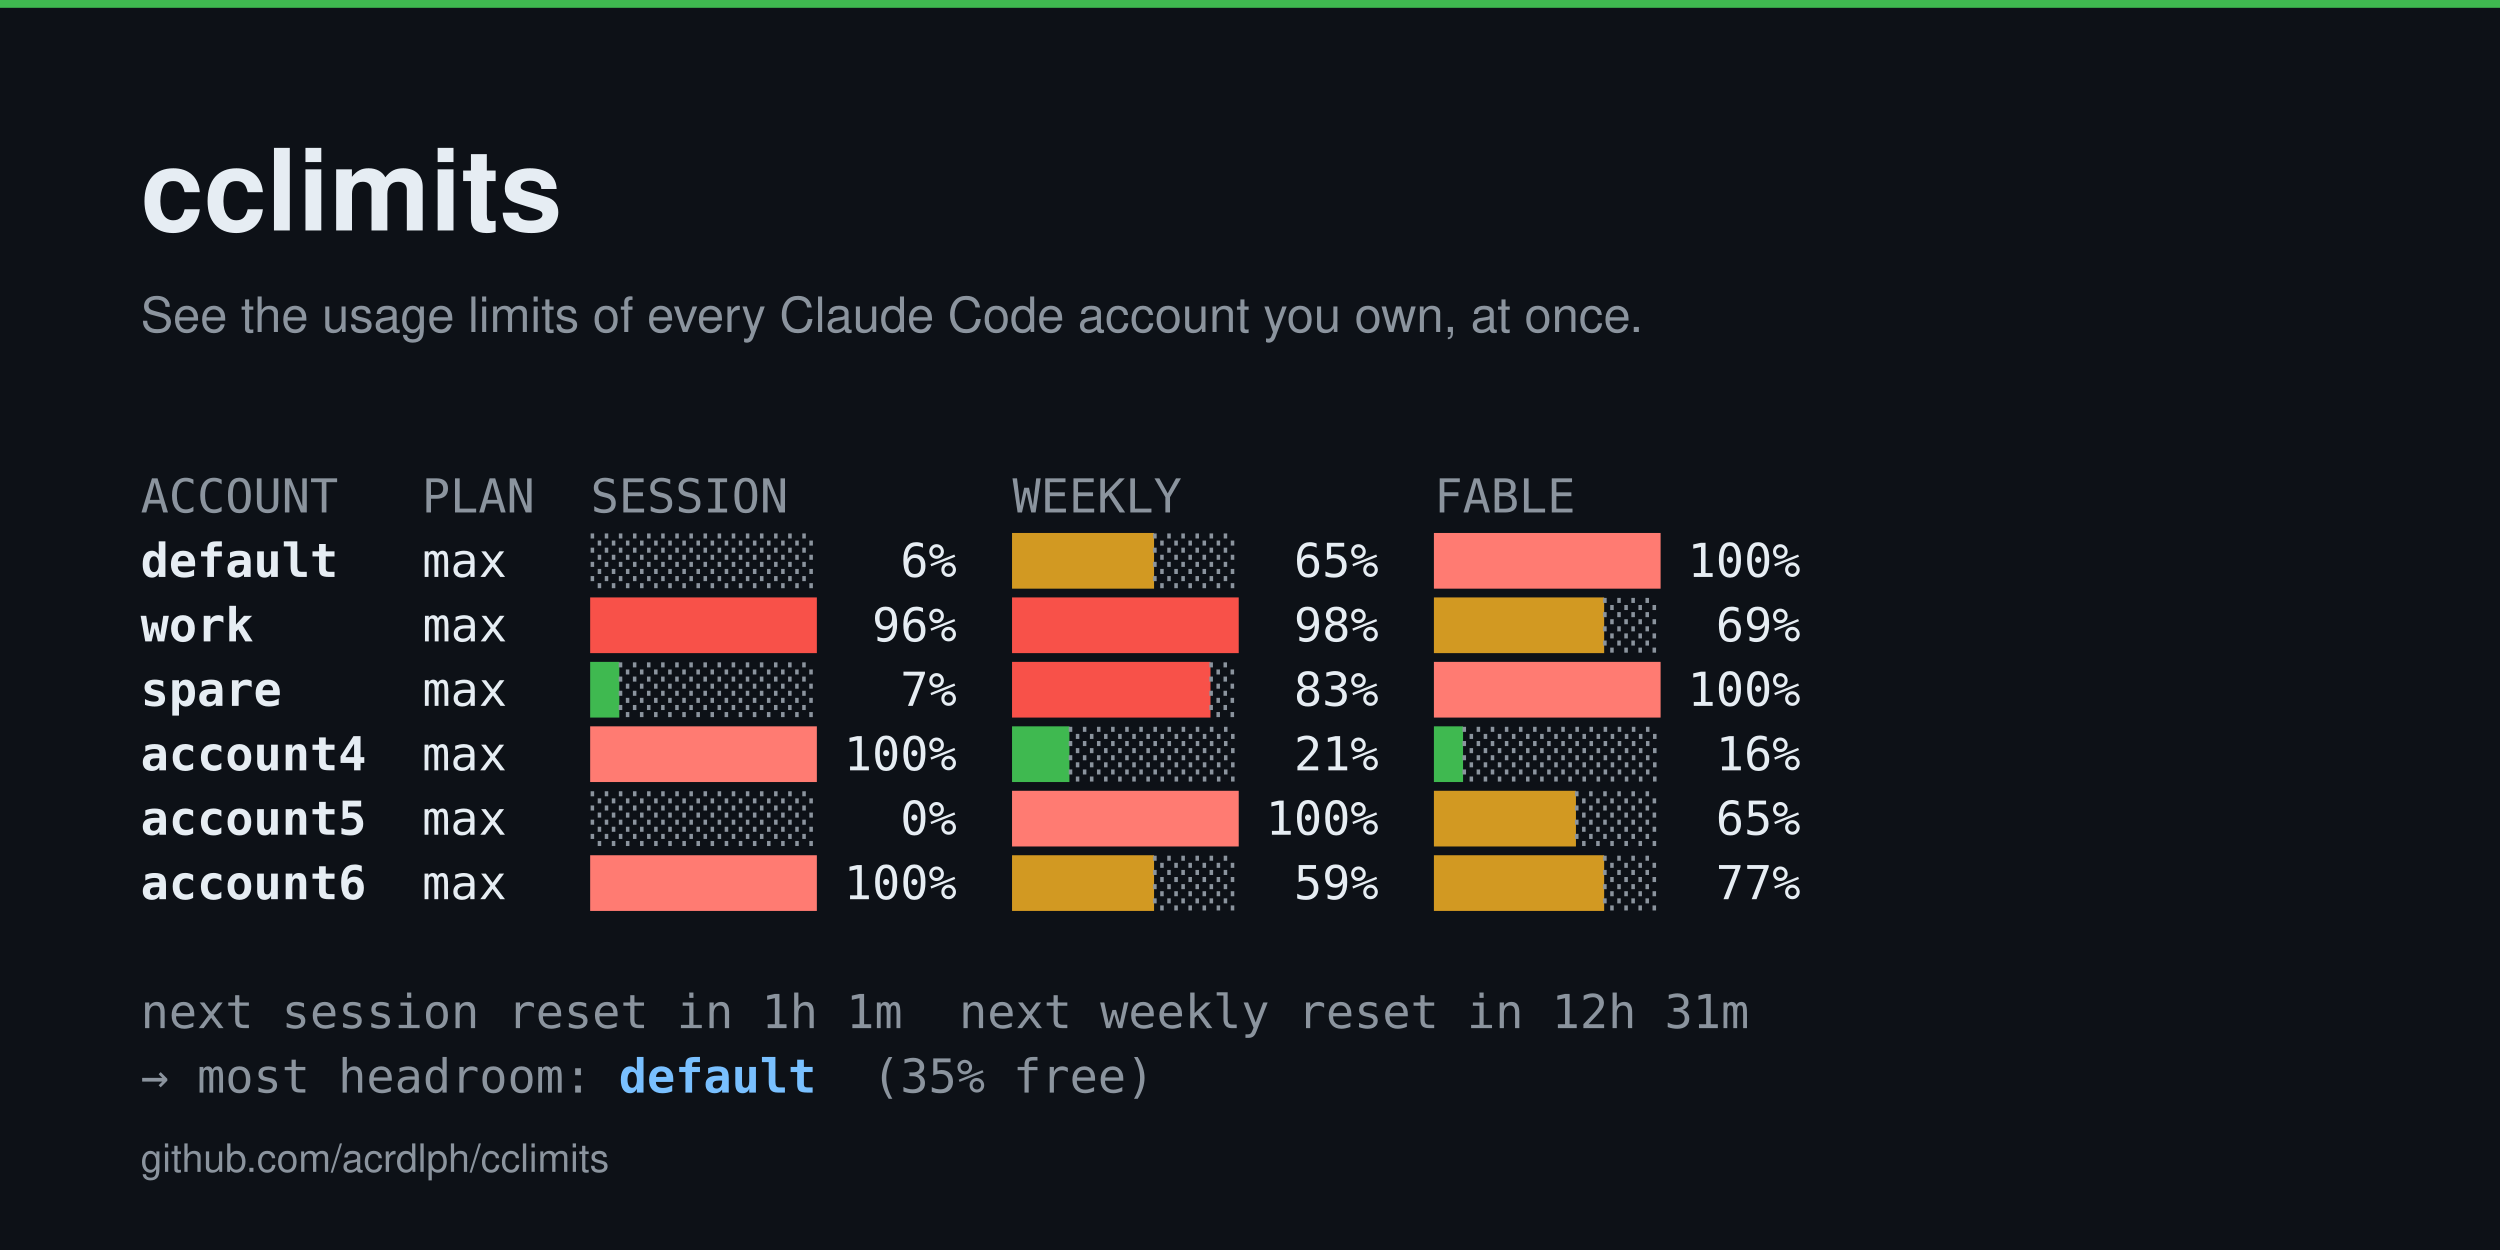
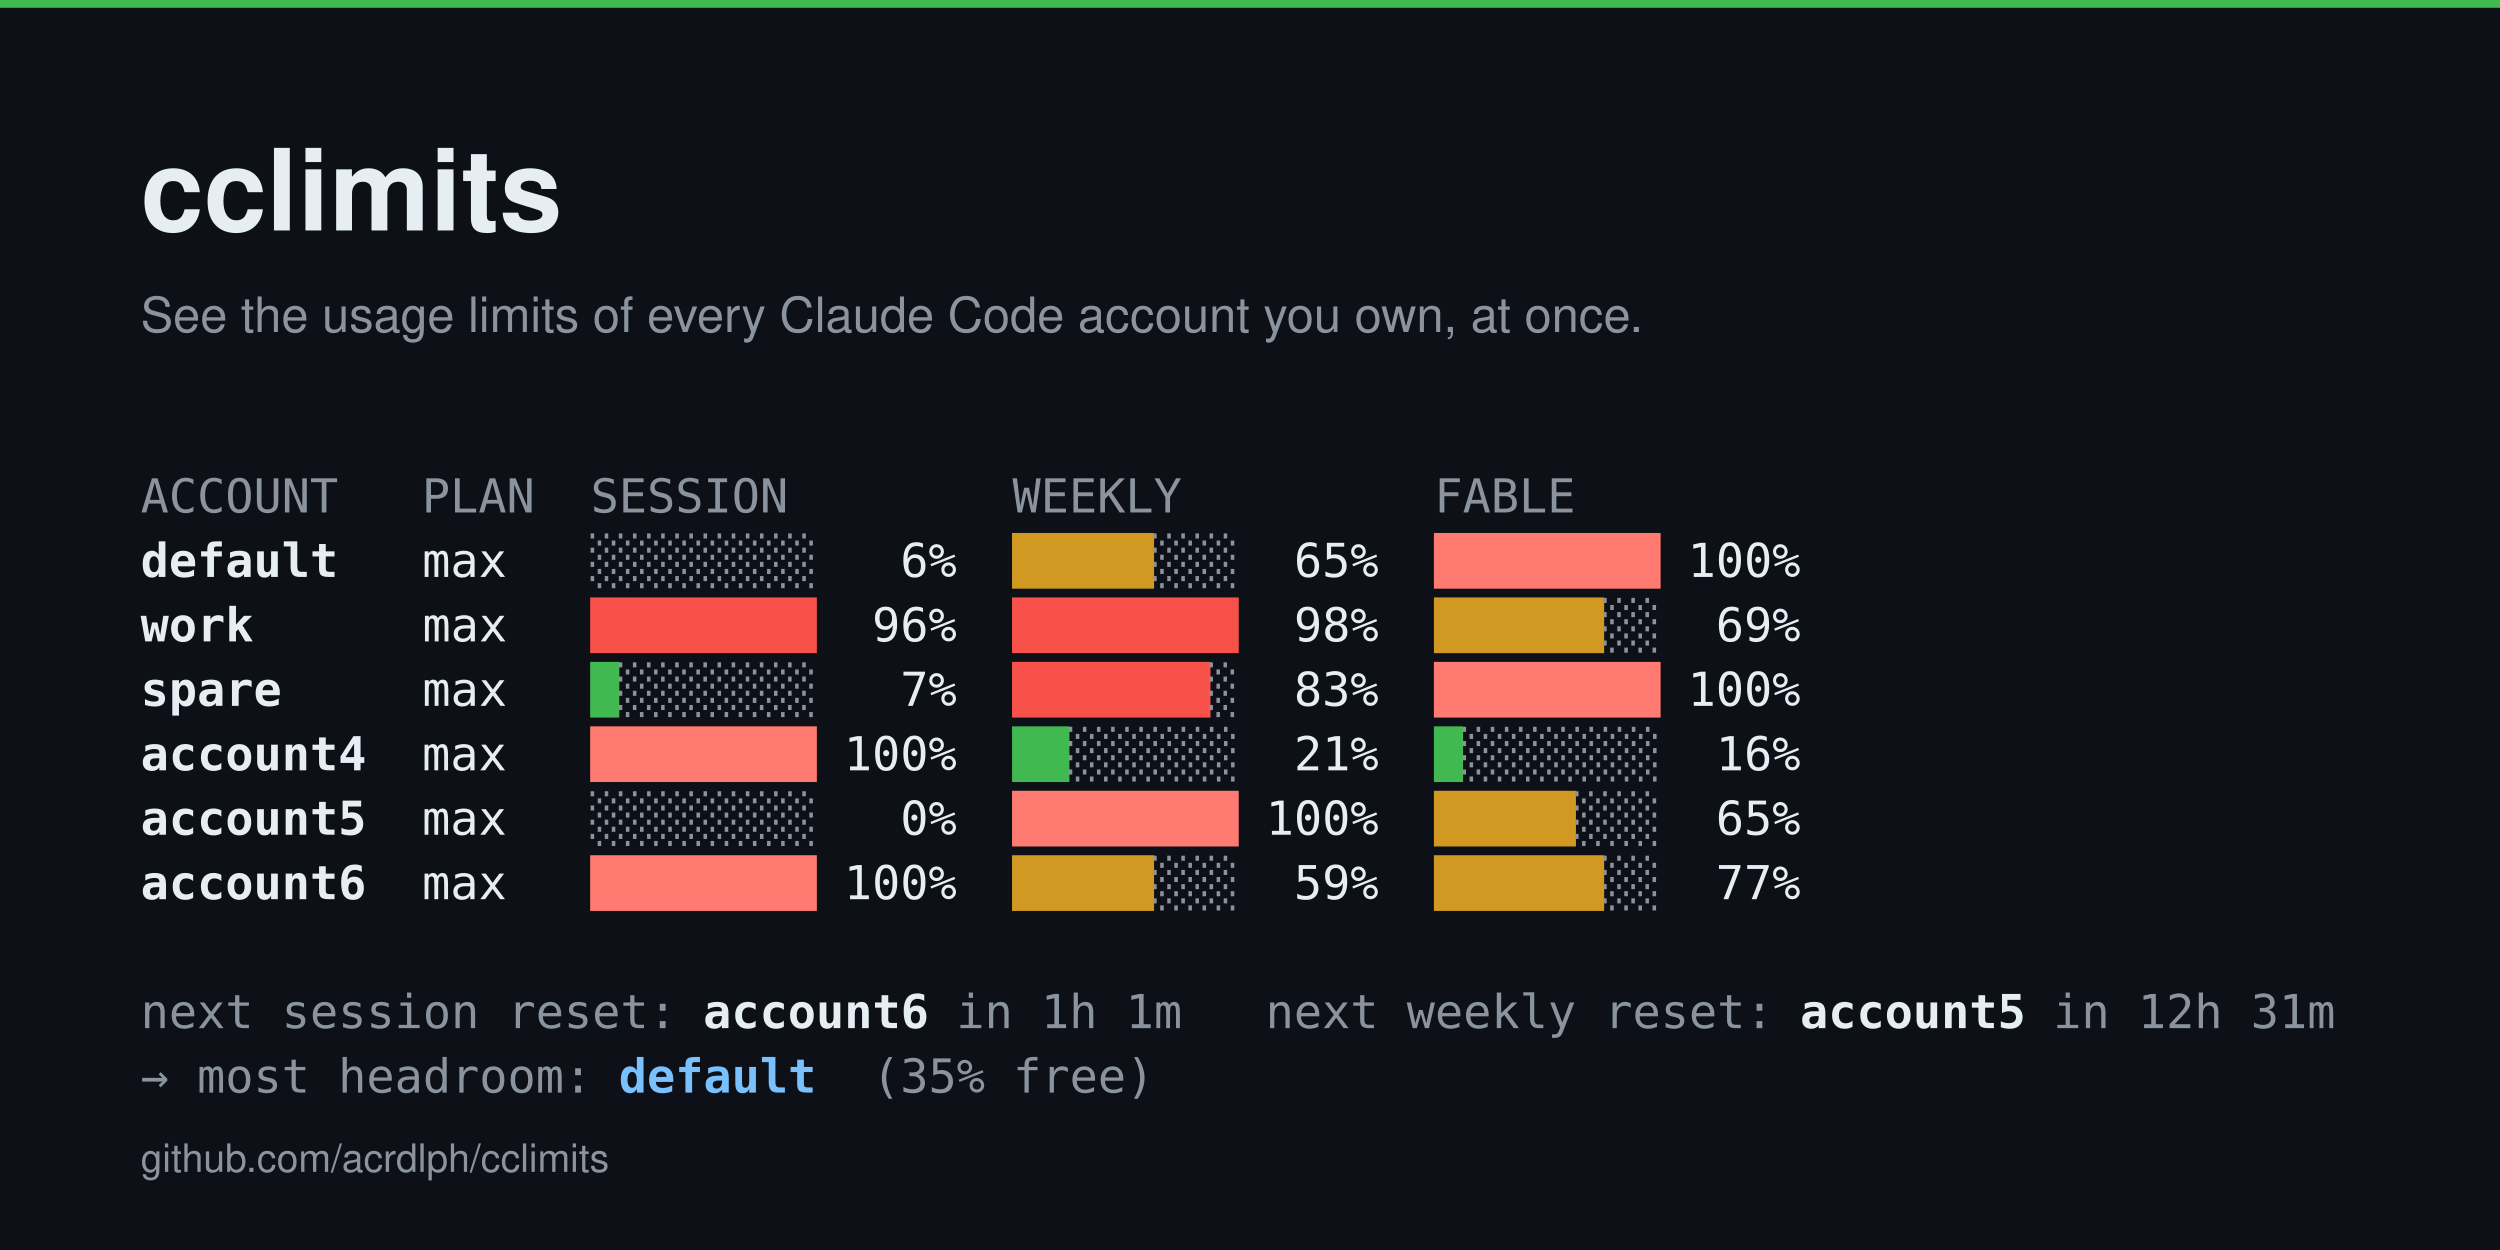
<svg xmlns="http://www.w3.org/2000/svg" width="1280" height="640" viewBox="0 0 1280 640" role="img" aria-label="cclimits — see the usage limits of every Claude Code account you own, at once">
  <rect width="1280" height="640" fill="#0d1117" />
  <rect x="0" y="0" width="1280" height="4" fill="#3fb950" />
  <g font-family="ui-sans-serif,system-ui,-apple-system,Helvetica,Arial,sans-serif">
    <text x="72" y="118" fill="#e6edf3" font-size="58" font-weight="700">cclimits</text>
    <text x="72" y="170" fill="#8b949e" font-size="25">See the usage limits of every Claude Code account you own, at once.</text>
    <text x="72" y="600" fill="#8b949e" font-size="20">github.com/acrdlph/cclimits</text>
  </g>
  <g font-family="ui-monospace,SFMono-Regular,Menlo,Consolas,monospace" font-size="24">
    <text x="72.0" y="262.4" fill="#8b949e" xml:space="preserve">ACCOUNT </text>
    <text x="216.0" y="262.4" fill="#8b949e" xml:space="preserve">PLAN</text>
    <text x="302.4" y="262.4" fill="#8b949e" xml:space="preserve">SESSION      </text>
    <text x="518.4" y="262.4" fill="#8b949e" xml:space="preserve">WEEKLY       </text>
    <text x="734.4" y="262.4" fill="#8b949e" xml:space="preserve">FABLE        </text>
    <text x="72.0" y="295.4" fill="#e6edf3" font-weight="600" xml:space="preserve">default</text>
    <text x="172.8" y="295.4" fill="#e6edf3" xml:space="preserve">   max   </text>
    <text x="302.4" y="295.4" fill="#8b949e" xml:space="preserve">░░░░░░░░</text>
    <text x="417.6" y="295.4" fill="#e6edf3" xml:space="preserve">   6%  </text>
    <text x="518.4" y="295.4" fill="#d29922" xml:space="preserve">█████</text>
    <text x="590.4" y="295.4" fill="#8b949e" xml:space="preserve">░░░</text>
    <text x="633.6" y="295.4" fill="#e6edf3" xml:space="preserve">  65%  </text>
    <text x="734.4" y="295.4" fill="#ff7b72" xml:space="preserve">████████</text>
    <text x="849.6" y="295.4" fill="#e6edf3" xml:space="preserve"> 100%</text>
    <text x="72.0" y="328.4" fill="#e6edf3" font-weight="600" xml:space="preserve">work</text>
    <text x="129.6" y="328.4" fill="#e6edf3" xml:space="preserve">      max   </text>
    <text x="302.4" y="328.4" fill="#f85149" xml:space="preserve">████████</text>
    <text x="417.6" y="328.4" fill="#e6edf3" xml:space="preserve">  96%  </text>
    <text x="518.4" y="328.4" fill="#f85149" xml:space="preserve">████████</text>
    <text x="633.6" y="328.4" fill="#e6edf3" xml:space="preserve">  98%  </text>
    <text x="734.4" y="328.4" fill="#d29922" xml:space="preserve">██████</text>
    <text x="820.8" y="328.4" fill="#8b949e" xml:space="preserve">░░</text>
    <text x="849.6" y="328.4" fill="#e6edf3" xml:space="preserve">  69%</text>
    <text x="72.0" y="361.4" fill="#e6edf3" font-weight="600" xml:space="preserve">spare</text>
    <text x="144.0" y="361.4" fill="#e6edf3" xml:space="preserve">     max   </text>
    <text x="302.4" y="361.4" fill="#3fb950" xml:space="preserve">█</text>
    <text x="316.8" y="361.4" fill="#8b949e" xml:space="preserve">░░░░░░░</text>
    <text x="417.6" y="361.4" fill="#e6edf3" xml:space="preserve">   7%  </text>
    <text x="518.4" y="361.4" fill="#f85149" xml:space="preserve">███████</text>
    <text x="619.2" y="361.4" fill="#8b949e" xml:space="preserve">░</text>
    <text x="633.6" y="361.4" fill="#e6edf3" xml:space="preserve">  83%  </text>
    <text x="734.4" y="361.4" fill="#ff7b72" xml:space="preserve">████████</text>
    <text x="849.6" y="361.4" fill="#e6edf3" xml:space="preserve"> 100%</text>
    <text x="72.0" y="394.4" fill="#e6edf3" font-weight="600" xml:space="preserve">account4</text>
    <text x="187.2" y="394.4" fill="#e6edf3" xml:space="preserve">  max   </text>
    <text x="302.4" y="394.4" fill="#ff7b72" xml:space="preserve">████████</text>
    <text x="417.6" y="394.4" fill="#e6edf3" xml:space="preserve"> 100%  </text>
    <text x="518.4" y="394.4" fill="#3fb950" xml:space="preserve">██</text>
    <text x="547.2" y="394.4" fill="#8b949e" xml:space="preserve">░░░░░░</text>
    <text x="633.6" y="394.4" fill="#e6edf3" xml:space="preserve">  21%  </text>
    <text x="734.4" y="394.4" fill="#3fb950" xml:space="preserve">█</text>
    <text x="748.8" y="394.4" fill="#8b949e" xml:space="preserve">░░░░░░░</text>
    <text x="849.6" y="394.4" fill="#e6edf3" xml:space="preserve">  16%</text>
    <text x="72.0" y="427.4" fill="#e6edf3" font-weight="600" xml:space="preserve">account5</text>
    <text x="187.2" y="427.4" fill="#e6edf3" xml:space="preserve">  max   </text>
    <text x="302.4" y="427.4" fill="#8b949e" xml:space="preserve">░░░░░░░░</text>
    <text x="417.6" y="427.4" fill="#e6edf3" xml:space="preserve">   0%  </text>
    <text x="518.4" y="427.4" fill="#ff7b72" xml:space="preserve">████████</text>
    <text x="633.6" y="427.4" fill="#e6edf3" xml:space="preserve"> 100%  </text>
    <text x="734.4" y="427.4" fill="#d29922" xml:space="preserve">█████</text>
    <text x="806.4" y="427.4" fill="#8b949e" xml:space="preserve">░░░</text>
    <text x="849.6" y="427.4" fill="#e6edf3" xml:space="preserve">  65%</text>
    <text x="72.0" y="460.4" fill="#e6edf3" font-weight="600" xml:space="preserve">account6</text>
    <text x="187.2" y="460.4" fill="#e6edf3" xml:space="preserve">  max   </text>
    <text x="302.4" y="460.4" fill="#ff7b72" xml:space="preserve">████████</text>
    <text x="417.6" y="460.4" fill="#e6edf3" xml:space="preserve"> 100%  </text>
    <text x="518.4" y="460.4" fill="#d29922" xml:space="preserve">█████</text>
    <text x="590.4" y="460.4" fill="#8b949e" xml:space="preserve">░░░</text>
    <text x="633.6" y="460.4" fill="#e6edf3" xml:space="preserve">  59%  </text>
    <text x="734.4" y="460.4" fill="#d29922" xml:space="preserve">██████</text>
    <text x="820.8" y="460.4" fill="#8b949e" xml:space="preserve">░░</text>
    <text x="849.6" y="460.4" fill="#e6edf3" xml:space="preserve">  77%</text>
-     <text x="72.0" y="526.4" fill="#8b949e" xml:space="preserve">next session reset in 1h 1m  next weekly reset in 12h 31m</text>
+     <text x="72.0" y="526.4" fill="#8b949e" xml:space="preserve">next session reset: </text>
+     <text x="360.0" y="526.4" fill="#e6edf3" font-weight="600" xml:space="preserve">account6</text>
+     <text x="475.2" y="526.4" fill="#8b949e" xml:space="preserve"> in 1h 1m</text>
+     <text x="648.0" y="526.4" fill="#8b949e" xml:space="preserve">next weekly reset: </text>
+     <text x="921.6" y="526.4" fill="#e6edf3" font-weight="600" xml:space="preserve">account5</text>
+     <text x="1036.8" y="526.4" fill="#8b949e" xml:space="preserve"> in 12h 31m</text>
    <text x="72.0" y="559.4" fill="#8b949e" xml:space="preserve">→ most headroom: </text>
    <text x="316.8" y="559.4" fill="#79c0ff" font-weight="600" xml:space="preserve">default</text>
-     <text x="417.6" y="559.4" fill="#8b949e" xml:space="preserve">  (35% free)  </text>
+     <text x="417.6" y="559.4" fill="#8b949e" xml:space="preserve">  (35% free)</text>
  </g>
</svg>
